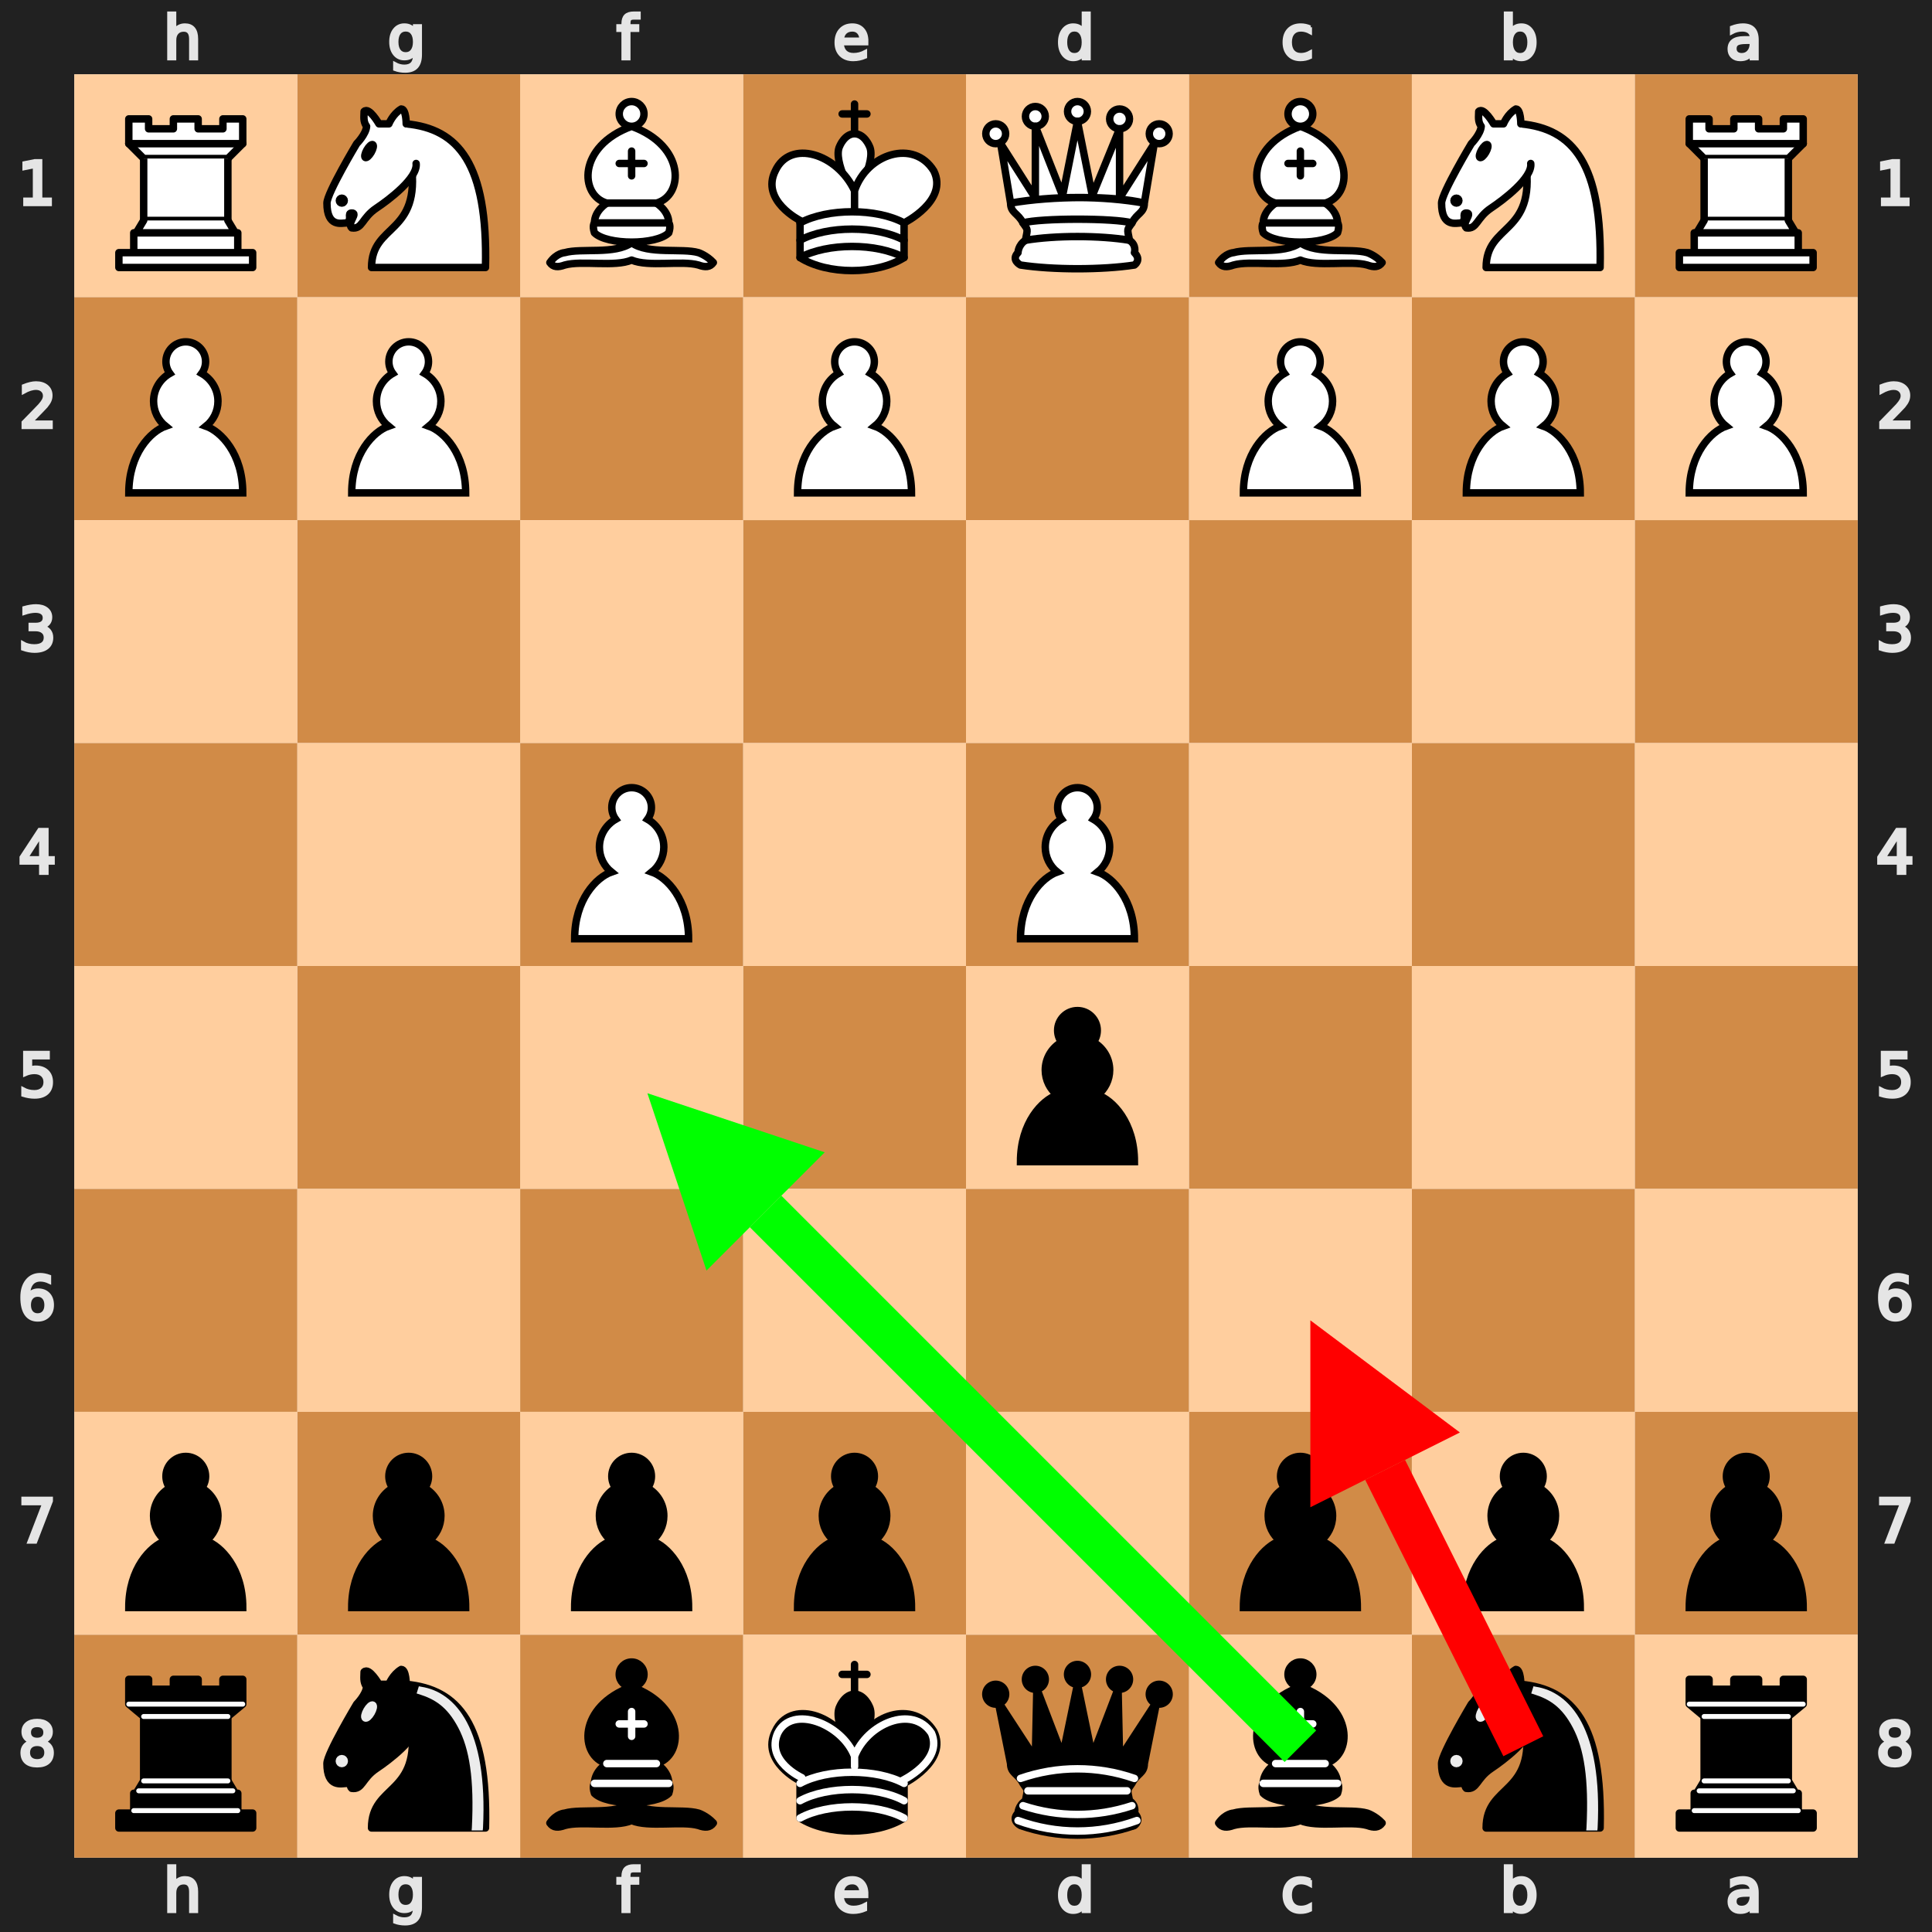
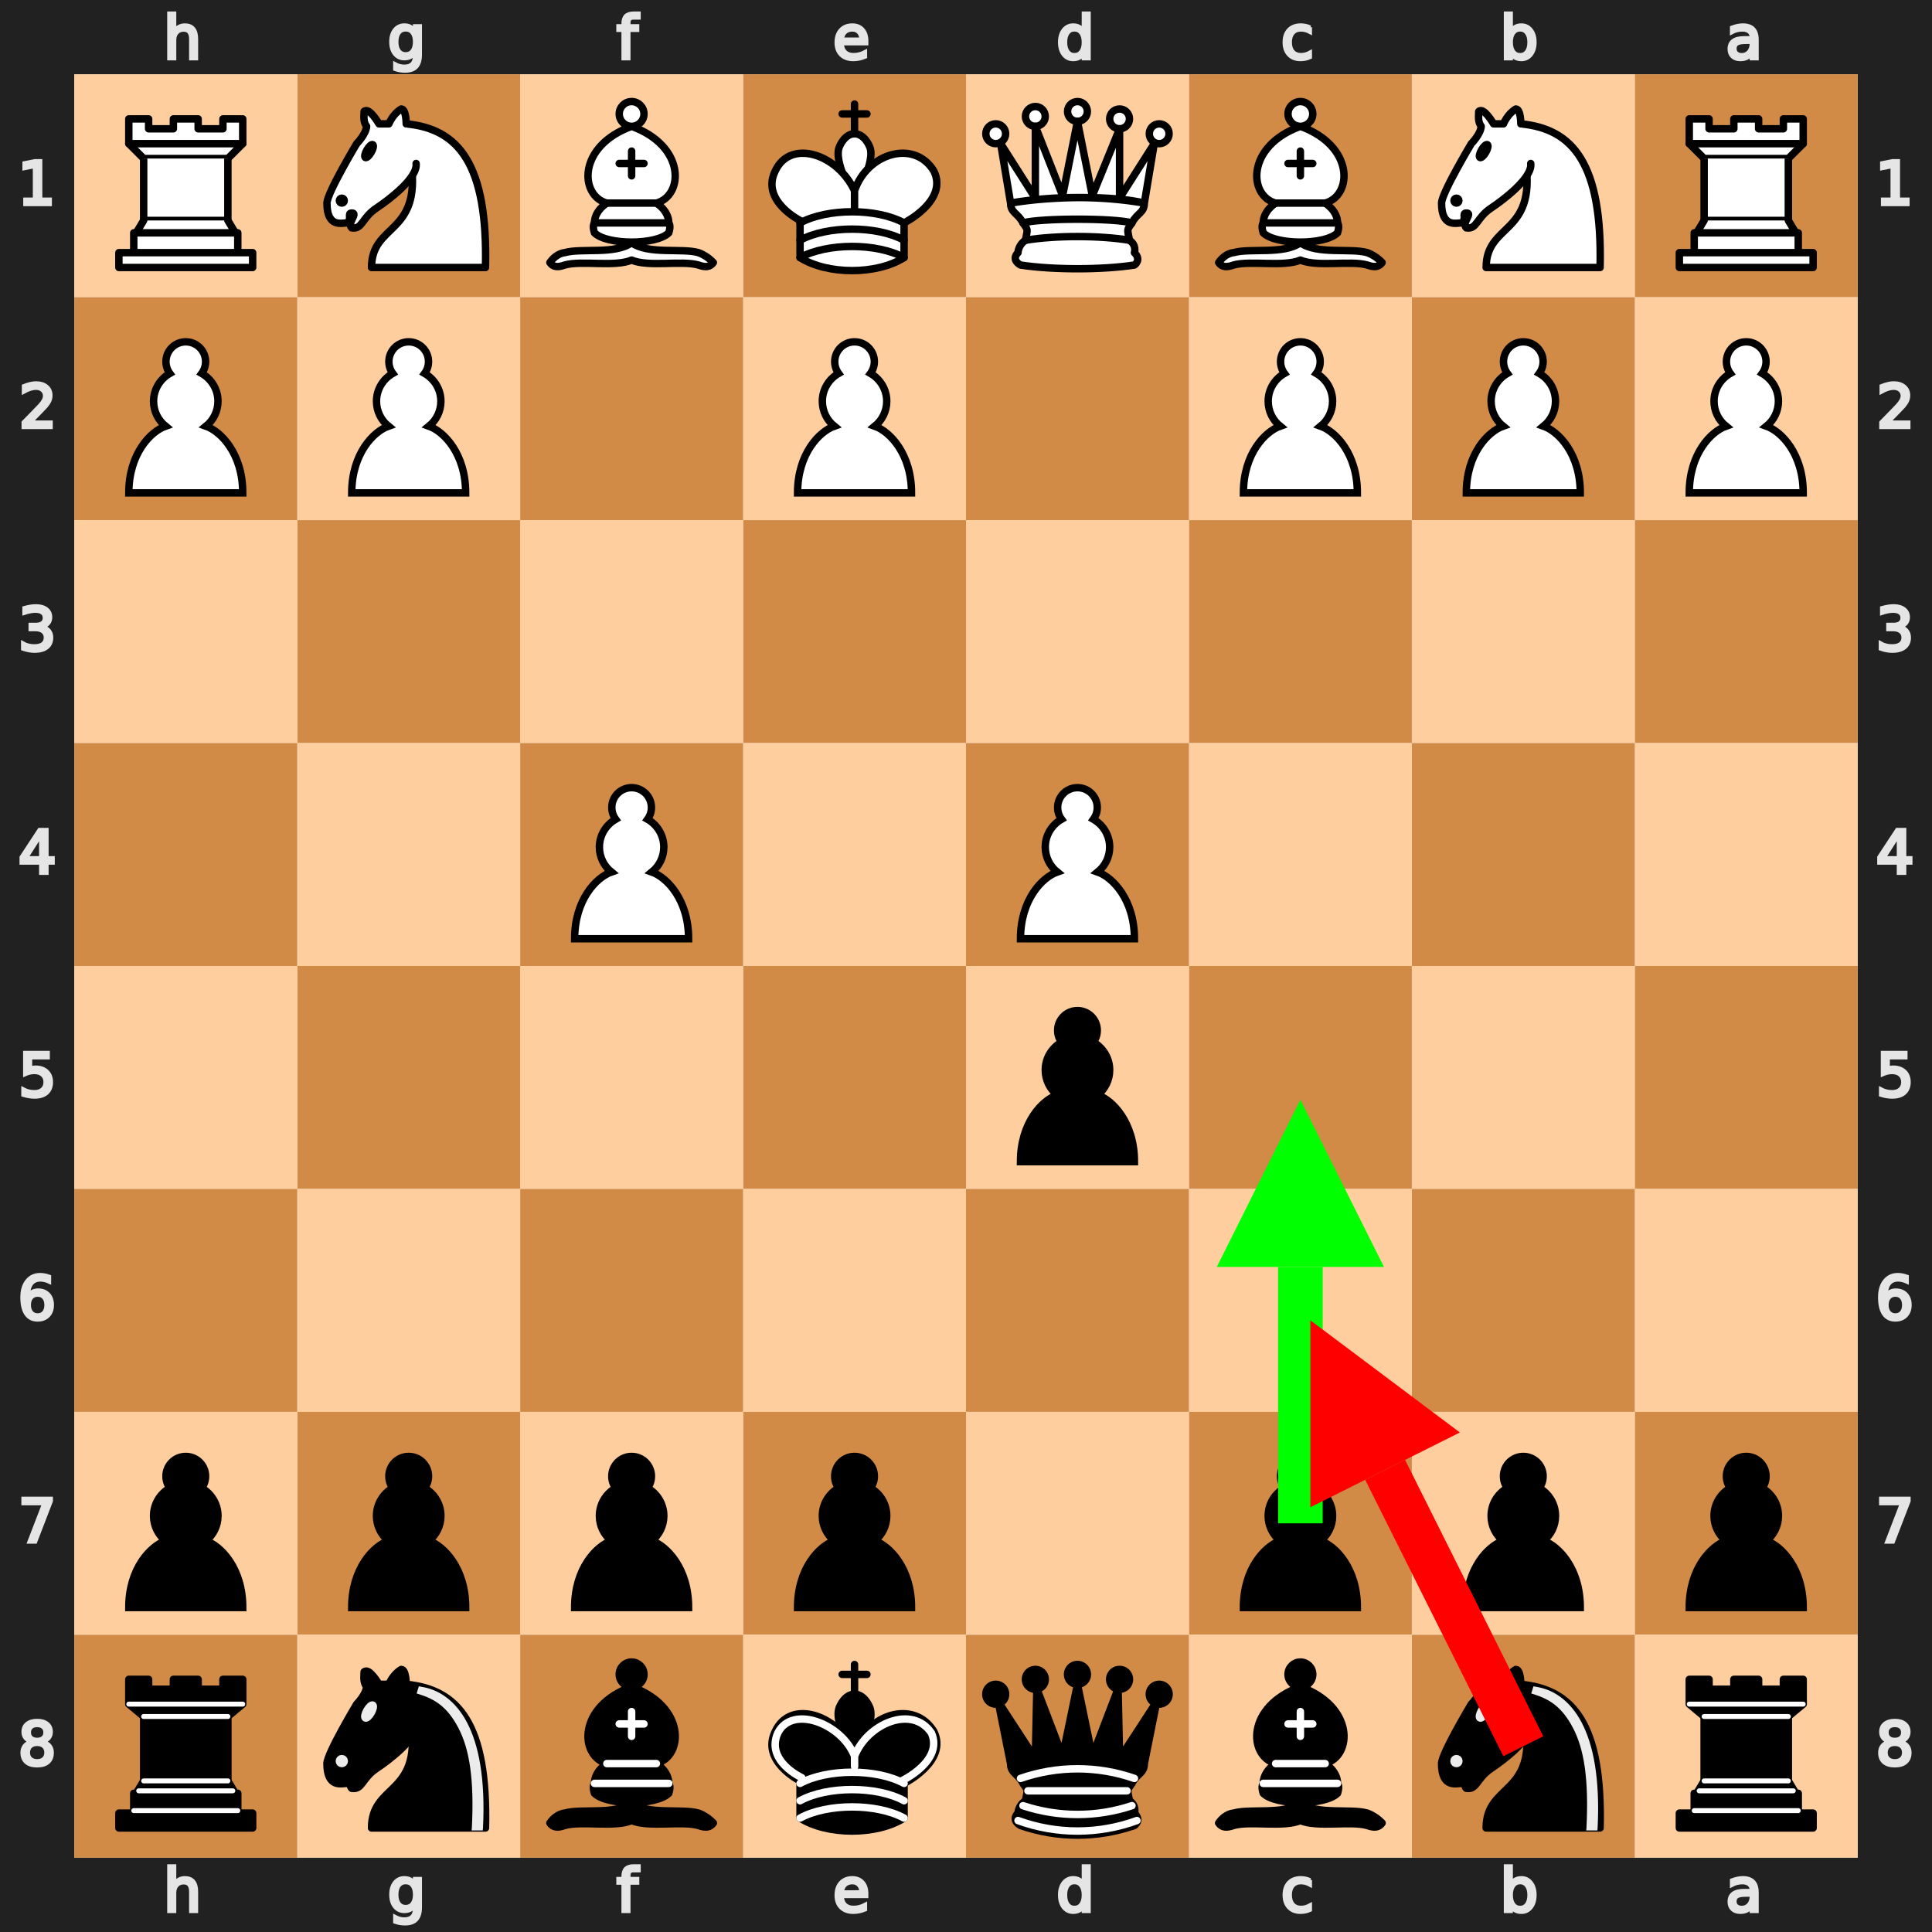
<svg xmlns="http://www.w3.org/2000/svg" xmlns:xlink="http://www.w3.org/1999/xlink" viewBox="0 0 390 390">
  <defs>
    <g id="white-pawn" class="white pawn">
      <path d="M22.5 9c-2.21 0-4 1.79-4 4 0 .89.29 1.71.78 2.38C17.33 16.5 16 18.59 16 21c0 2.03.94 3.84 2.41 5.03-3 1.06-7.41 5.55-7.41 13.47h23c0-7.92-4.41-12.41-7.41-13.47 1.47-1.19 2.41-3 2.41-5.03 0-2.41-1.33-4.5-3.28-5.62.49-.67.78-1.49.78-2.38 0-2.21-1.79-4-4-4z" fill="#fff" stroke="#000" stroke-width="1.5" stroke-linecap="round" />
    </g>
    <g id="white-knight" class="white knight" fill="none" fill-rule="evenodd" stroke="#000" stroke-width="1.5" stroke-linecap="round" stroke-linejoin="round">
      <path d="M 22,10 C 32.5,11 38.5,18 38,39 L 15,39 C 15,30 25,32.5 23,18" style="fill:#ffffff; stroke:#000000;" />
      <path d="M 24,18 C 24.38,20.91 18.45,25.37 16,27 C 13,29 13.18,31.34 11,31 C 9.958,30.06 12.41,27.96 11,28 C 10,28 11.19,29.23 10,30 C 9,30 5.997,31 6,26 C 6,24 12,14 12,14 C 12,14 13.89,12.1 14,10.5 C 13.27,9.506 13.5,8.5 13.5,7.5 C 14.5,6.5 16.5,10 16.5,10 L 18.5,10 C 18.5,10 19.28,8.008 21,7 C 22,7 22,10 22,10" style="fill:#ffffff; stroke:#000000;" />
      <path d="M 9.5 25.5 A 0.5 0.5 0 1 1 8.5,25.5 A 0.5 0.5 0 1 1 9.5 25.5 z" style="fill:#000000; stroke:#000000;" />
      <path d="M 15 15.5 A 0.5 1.5 0 1 1 14,15.5 A 0.5 1.5 0 1 1 15 15.5 z" transform="matrix(0.866,0.5,-0.5,0.866,9.693,-5.173)" style="fill:#000000; stroke:#000000;" />
    </g>
    <g id="white-bishop" class="white bishop" fill="none" fill-rule="evenodd" stroke="#000" stroke-width="1.5" stroke-linecap="round" stroke-linejoin="round">
      <g fill="#fff" stroke-linecap="butt">
        <path d="M9 36c3.39-.97 10.11.43 13.5-2 3.39 2.43 10.11 1.03 13.5 2 0 0 1.65.54 3 2-.68.97-1.65.99-3 .5-3.39-.97-10.11.46-13.5-1-3.39 1.46-10.11.03-13.5 1-1.354.49-2.323.47-3-.5 1.354-1.94 3-2 3-2zM15 32c2.5 2.5 12.5 2.5 15 0 .5-1.5 0-2 0-2 0-2.5-2.5-4-2.5-4 5.5-1.5 6-11.5-5-15.5-11 4-10.5 14-5 15.5 0 0-2.5 1.5-2.5 4 0 0-.5.5 0 2zM25 8a2.5 2.5 0 1 1-5 0 2.5 2.5 0 1 1 5 0z" />
      </g>
      <path d="M17.5 26h10M15 30h15m-7.5-14.5v5M20 18h5" stroke-linejoin="miter" />
    </g>
    <g id="white-rook" class="white rook" fill="#fff" fill-rule="evenodd" stroke="#000" stroke-width="1.5" stroke-linecap="round" stroke-linejoin="round">
      <path d="M9 39h27v-3H9v3zM12 36v-4h21v4H12zM11 14V9h4v2h5V9h5v2h5V9h4v5" stroke-linecap="butt" />
      <path d="M34 14l-3 3H14l-3-3" />
      <path d="M31 17v12.5H14V17" stroke-linecap="butt" stroke-linejoin="miter" />
      <path d="M31 29.5l1.5 2.5h-20l1.5-2.5" />
      <path d="M11 14h23" fill="none" stroke-linejoin="miter" />
    </g>
    <g id="white-queen" class="white queen" fill="#fff" fill-rule="evenodd" stroke="#000" stroke-width="1.5" stroke-linecap="round" stroke-linejoin="round">
      <path d="M8 12a2 2 0 1 1-4 0 2 2 0 1 1 4 0zM24.5 7.5a2 2 0 1 1-4 0 2 2 0 1 1 4 0zM41 12a2 2 0 1 1-4 0 2 2 0 1 1 4 0zM16 8.5a2 2 0 1 1-4 0 2 2 0 1 1 4 0zM33 9a2 2 0 1 1-4 0 2 2 0 1 1 4 0z" />
      <path d="M9 26c8.5-1.5 21-1.5 27 0l2-12-7 11V11l-5.5 13.5-3-15-3 15-5.5-14V25L7 14l2 12zM9 26c0 2 1.5 2 2.5 4 1 1.5 1 1 .5 3.5-1.5 1-1.5 2.5-1.5 2.5-1.5 1.5.5 2.5.5 2.5 6.5 1 16.5 1 23 0 0 0 1.5-1 0-2.5 0 0 .5-1.5-1-2.5-.5-2.5-.5-2 .5-3.5 1-2 2.5-2 2.5-4-8.5-1.5-18.5-1.5-27 0z" stroke-linecap="butt" />
      <path d="M11.5 30c3.5-1 18.5-1 22 0M12 33.5c6-1 15-1 21 0" fill="none" />
    </g>
    <g id="white-king" class="white king" fill="none" fill-rule="evenodd" stroke="#000" stroke-width="1.5" stroke-linecap="round" stroke-linejoin="round">
      <path d="M22.5 11.63V6M20 8h5" stroke-linejoin="miter" />
      <path d="M22.5 25s4.5-7.5 3-10.5c0 0-1-2.5-3-2.5s-3 2.5-3 2.5c-1.5 3 3 10.5 3 10.5" fill="#fff" stroke-linecap="butt" stroke-linejoin="miter" />
      <path d="M11.5 37c5.5 3.5 15.5 3.5 21 0v-7s9-4.5 6-10.5c-4-6.5-13.5-3.5-16 4V27v-3.5c-3.5-7.5-13-10.5-16-4-3 6 5 10 5 10V37z" fill="#fff" />
      <path d="M11.5 30c5.5-3 15.5-3 21 0m-21 3.5c5.5-3 15.5-3 21 0m-21 3.5c5.5-3 15.5-3 21 0" />
    </g>
    <g id="black-pawn" class="black pawn">
      <path d="M22.5 9c-2.21 0-4 1.79-4 4 0 .89.29 1.71.78 2.38C17.33 16.5 16 18.59 16 21c0 2.03.94 3.84 2.41 5.03-3 1.06-7.41 5.55-7.41 13.47h23c0-7.92-4.41-12.41-7.41-13.47 1.47-1.19 2.41-3 2.41-5.03 0-2.41-1.33-4.5-3.28-5.62.49-.67.78-1.49.78-2.38 0-2.21-1.79-4-4-4z" fill="#000" stroke="#000" stroke-width="1.5" stroke-linecap="round" />
    </g>
    <g id="black-knight" class="black knight" fill="none" fill-rule="evenodd" stroke="#000" stroke-width="1.5" stroke-linecap="round" stroke-linejoin="round">
      <path d="M 22,10 C 32.5,11 38.5,18 38,39 L 15,39 C 15,30 25,32.5 23,18" style="fill:#000000; stroke:#000000;" />
      <path d="M 24,18 C 24.38,20.91 18.45,25.37 16,27 C 13,29 13.18,31.34 11,31 C 9.958,30.06 12.41,27.96 11,28 C 10,28 11.19,29.23 10,30 C 9,30 5.997,31 6,26 C 6,24 12,14 12,14 C 12,14 13.89,12.1 14,10.5 C 13.27,9.506 13.5,8.5 13.5,7.5 C 14.5,6.5 16.5,10 16.5,10 L 18.5,10 C 18.5,10 19.28,8.008 21,7 C 22,7 22,10 22,10" style="fill:#000000; stroke:#000000;" />
      <path d="M 9.5 25.5 A 0.5 0.5 0 1 1 8.5,25.5 A 0.5 0.5 0 1 1 9.5 25.5 z" style="fill:#ececec; stroke:#ececec;" />
      <path d="M 15 15.5 A 0.5 1.5 0 1 1 14,15.5 A 0.5 1.5 0 1 1 15 15.5 z" transform="matrix(0.866,0.5,-0.5,0.866,9.693,-5.173)" style="fill:#ececec; stroke:#ececec;" />
      <path d="M 24.55,10.4 L 24.1,11.85 L 24.6,12 C 27.75,13 30.25,14.49 32.5,18.75 C 34.75,23.01 35.75,29.06 35.25,39 L 35.2,39.5 L 37.45,39.5 L 37.5,39 C 38,28.94 36.62,22.15 34.25,17.66 C 31.88,13.17 28.46,11.02 25.06,10.5 L 24.55,10.4 z " style="fill:#ececec; stroke:none;" />
    </g>
    <g id="black-bishop" class="black bishop" fill="none" fill-rule="evenodd" stroke="#000" stroke-width="1.5" stroke-linecap="round" stroke-linejoin="round">
      <path d="M9 36c3.39-.97 10.11.43 13.5-2 3.39 2.43 10.11 1.03 13.5 2 0 0 1.65.54 3 2-.68.97-1.65.99-3 .5-3.39-.97-10.11.46-13.5-1-3.39 1.46-10.11.03-13.5 1-1.354.49-2.323.47-3-.5 1.354-1.94 3-2 3-2zm6-4c2.5 2.5 12.5 2.5 15 0 .5-1.5 0-2 0-2 0-2.5-2.5-4-2.5-4 5.5-1.5 6-11.5-5-15.5-11 4-10.5 14-5 15.5 0 0-2.5 1.5-2.5 4 0 0-.5.5 0 2zM25 8a2.5 2.5 0 1 1-5 0 2.5 2.5 0 1 1 5 0z" fill="#000" stroke-linecap="butt" />
      <path d="M17.5 26h10M15 30h15m-7.5-14.5v5M20 18h5" stroke="#fff" stroke-linejoin="miter" />
    </g>
    <g id="black-rook" class="black rook" fill="#000" fill-rule="evenodd" stroke="#000" stroke-width="1.5" stroke-linecap="round" stroke-linejoin="round">
      <path d="M9 39h27v-3H9v3zM12.5 32l1.5-2.5h17l1.5 2.5h-20zM12 36v-4h21v4H12z" stroke-linecap="butt" />
      <path d="M14 29.5v-13h17v13H14z" stroke-linecap="butt" stroke-linejoin="miter" />
      <path d="M14 16.5L11 14h23l-3 2.5H14zM11 14V9h4v2h5V9h5v2h5V9h4v5H11z" stroke-linecap="butt" />
      <path d="M12 35.5h21M13 31.5h19M14 29.5h17M14 16.5h17M11 14h23" fill="none" stroke="#fff" stroke-width="1" stroke-linejoin="miter" />
    </g>
    <g id="black-queen" class="black queen" fill="#000" fill-rule="evenodd" stroke="#000" stroke-width="1.5" stroke-linecap="round" stroke-linejoin="round">
      <g fill="#000" stroke="none">
        <circle cx="6" cy="12" r="2.75" />
        <circle cx="14" cy="9" r="2.75" />
        <circle cx="22.5" cy="8" r="2.75" />
        <circle cx="31" cy="9" r="2.75" />
        <circle cx="39" cy="12" r="2.75" />
      </g>
      <path d="M9 26c8.5-1.5 21-1.5 27 0l2.5-12.5L31 25l-.3-14.1-5.2 13.6-3-14.5-3 14.5-5.2-13.6L14 25 6.5 13.5 9 26zM9 26c0 2 1.5 2 2.5 4 1 1.5 1 1 .5 3.5-1.5 1-1.5 2.5-1.5 2.5-1.5 1.5.5 2.5.5 2.5 6.5 1 16.5 1 23 0 0 0 1.5-1 0-2.5 0 0 .5-1.5-1-2.5-.5-2.5-.5-2 .5-3.5 1-2 2.5-2 2.5-4-8.5-1.5-18.5-1.5-27 0z" stroke-linecap="butt" />
      <path d="M11 38.5a35 35 1 0 0 23 0" fill="none" stroke-linecap="butt" />
      <path d="M11 29a35 35 1 0 1 23 0M12.5 31.5h20M11.5 34.5a35 35 1 0 0 22 0M10.5 37.5a35 35 1 0 0 24 0" fill="none" stroke="#fff" />
    </g>
    <g id="black-king" class="black king" fill="none" fill-rule="evenodd" stroke="#000" stroke-width="1.5" stroke-linecap="round" stroke-linejoin="round">
      <path d="M22.5 11.63V6" stroke-linejoin="miter" />
      <path d="M22.5 25s4.5-7.5 3-10.5c0 0-1-2.5-3-2.5s-3 2.5-3 2.5c-1.5 3 3 10.5 3 10.5" fill="#000" stroke-linecap="butt" stroke-linejoin="miter" />
      <path d="M11.5 37c5.5 3.5 15.5 3.5 21 0v-7s9-4.5 6-10.5c-4-6.5-13.5-3.5-16 4V27v-3.5c-3.5-7.5-13-10.5-16-4-3 6 5 10 5 10V37z" fill="#000" />
      <path d="M20 8h5" stroke-linejoin="miter" />
      <path d="M32 29.5s8.5-4 6.03-9.65C34.15 14 25 18 22.5 24.5l.01 2.1-.01-2.1C20 18 9.906 14 6.997 19.85c-2.497 5.65 4.853 9 4.853 9M11.5 30c5.5-3 15.5-3 21 0m-21 3.5c5.5-3 15.5-3 21 0m-21 3.5c5.5-3 15.5-3 21 0" stroke="#fff" />
    </g>
  </defs>
  <rect x="7.5" y="7.5" width="375" height="375" fill="none" stroke="#212121" stroke-width="15" />
  <g transform="translate(335, 1) scale(0.75, 0.75)" fill="#e5e5e5" stroke="#e5e5e5">
    <path d="M23.328 10.016q-1.742 0-2.414.398-.672.398-.672 1.36 0 .765.5 1.218.508.445 1.375.445 1.196 0 1.914-.843.727-.852.727-2.258v-.32zm2.867-.594v4.992h-1.437v-1.328q-.492.797-1.227 1.18-.734.375-1.797.375-1.343 0-2.14-.75-.79-.758-.79-2.024 0-1.476.985-2.226.992-.75 2.953-.75h2.016V8.75q0-.992-.656-1.531-.649-.547-1.829-.547-.75 0-1.46.18-.711.18-1.368.539V6.062q.79-.304 1.532-.453.742-.156 1.445-.156 1.898 0 2.836.984.937.985.937 2.985z" />
  </g>
  <g transform="translate(335, 375) scale(0.75, 0.75)" fill="#e5e5e5" stroke="#e5e5e5">
    <path d="M23.328 10.016q-1.742 0-2.414.398-.672.398-.672 1.36 0 .765.5 1.218.508.445 1.375.445 1.196 0 1.914-.843.727-.852.727-2.258v-.32zm2.867-.594v4.992h-1.437v-1.328q-.492.797-1.227 1.18-.734.375-1.797.375-1.343 0-2.14-.75-.79-.758-.79-2.024 0-1.476.985-2.226.992-.75 2.953-.75h2.016V8.75q0-.992-.656-1.531-.649-.547-1.829-.547-.75 0-1.46.18-.711.18-1.368.539V6.062q.79-.304 1.532-.453.742-.156 1.445-.156 1.898 0 2.836.984.937.985.937 2.985z" />
  </g>
  <g transform="translate(290, 1) scale(0.75, 0.75)" fill="#e5e5e5" stroke="#e5e5e5">
    <path d="M24.922 10.047q0-1.586-.656-2.485-.649-.906-1.79-.906-1.14 0-1.796.906-.649.899-.649 2.485 0 1.586.649 2.492.656.898 1.797.898 1.14 0 1.789-.898.656-.906.656-2.492zm-4.89-3.055q.452-.781 1.14-1.156.695-.383 1.656-.383 1.594 0 2.586 1.266 1 1.265 1 3.328 0 2.062-1 3.328-.992 1.266-2.586 1.266-.96 0-1.656-.375-.688-.383-1.14-1.164v1.312h-1.446V2.258h1.445z" />
  </g>
  <g transform="translate(290, 375) scale(0.75, 0.75)" fill="#e5e5e5" stroke="#e5e5e5">
    <path d="M24.922 10.047q0-1.586-.656-2.485-.649-.906-1.79-.906-1.14 0-1.796.906-.649.899-.649 2.485 0 1.586.649 2.492.656.898 1.797.898 1.14 0 1.789-.898.656-.906.656-2.492zm-4.89-3.055q.452-.781 1.14-1.156.695-.383 1.656-.383 1.594 0 2.586 1.266 1 1.265 1 3.328 0 2.062-1 3.328-.992 1.266-2.586 1.266-.96 0-1.656-.375-.688-.383-1.14-1.164v1.312h-1.446V2.258h1.445z" />
  </g>
  <g transform="translate(245, 1) scale(0.75, 0.75)" fill="#e5e5e5" stroke="#e5e5e5">
    <path d="M25.96 6v1.344q-.608-.336-1.226-.5-.609-.172-1.234-.172-1.398 0-2.172.89-.773.883-.773 2.485 0 1.601.773 2.492.774.883 2.172.883.625 0 1.234-.164.618-.172 1.227-.508v1.328q-.602.281-1.25.422-.64.14-1.367.14-1.977 0-3.14-1.242-1.165-1.242-1.165-3.351 0-2.14 1.172-3.367 1.18-1.227 3.227-1.227.664 0 1.296.14.633.134 1.227.407z" />
  </g>
  <g transform="translate(245, 375) scale(0.75, 0.75)" fill="#e5e5e5" stroke="#e5e5e5">
    <path d="M25.96 6v1.344q-.608-.336-1.226-.5-.609-.172-1.234-.172-1.398 0-2.172.89-.773.883-.773 2.485 0 1.601.773 2.492.774.883 2.172.883.625 0 1.234-.164.618-.172 1.227-.508v1.328q-.602.281-1.25.422-.64.14-1.367.14-1.977 0-3.14-1.242-1.165-1.242-1.165-3.351 0-2.14 1.172-3.367 1.18-1.227 3.227-1.227.664 0 1.296.14.633.134 1.227.407z" />
  </g>
  <g transform="translate(200, 1) scale(0.75, 0.75)" fill="#e5e5e5" stroke="#e5e5e5">
    <path d="M24.973 6.992V2.258h1.437v12.156h-1.437v-1.312q-.453.78-1.149 1.164-.687.375-1.656.375-1.586 0-2.586-1.266-.992-1.266-.992-3.328 0-2.063.992-3.328 1-1.266 2.586-1.266.969 0 1.656.383.696.375 1.149 1.156zm-4.899 3.055q0 1.586.649 2.492.656.898 1.797.898 1.14 0 1.796-.898.657-.906.657-2.492 0-1.586-.657-2.485-.656-.906-1.796-.906-1.141 0-1.797.906-.649.899-.649 2.485z" />
  </g>
  <g transform="translate(200, 375) scale(0.75, 0.75)" fill="#e5e5e5" stroke="#e5e5e5">
    <path d="M24.973 6.992V2.258h1.437v12.156h-1.437v-1.312q-.453.78-1.149 1.164-.687.375-1.656.375-1.586 0-2.586-1.266-.992-1.266-.992-3.328 0-2.063.992-3.328 1-1.266 2.586-1.266.969 0 1.656.383.696.375 1.149 1.156zm-4.899 3.055q0 1.586.649 2.492.656.898 1.797.898 1.14 0 1.796-.898.657-.906.657-2.492 0-1.586-.657-2.485-.656-.906-1.796-.906-1.141 0-1.797.906-.649.899-.649 2.485z" />
  </g>
  <g transform="translate(155, 1) scale(0.75, 0.75)" fill="#e5e5e5" stroke="#e5e5e5">
    <path d="M26.555 9.68v.703h-6.61q.094 1.484.89 2.265.806.774 2.235.774.828 0 1.602-.203.781-.203 1.547-.61v1.36q-.774.328-1.586.5-.813.172-1.649.172-2.093 0-3.32-1.22-1.219-1.218-1.219-3.296 0-2.148 1.157-3.406 1.164-1.266 3.132-1.266 1.766 0 2.79 1.14 1.03 1.134 1.03 3.087zm-1.438-.422q-.015-1.18-.664-1.883-.64-.703-1.703-.703-1.203 0-1.93.68-.718.68-.828 1.914z" />
  </g>
  <g transform="translate(155, 375) scale(0.75, 0.75)" fill="#e5e5e5" stroke="#e5e5e5">
    <path d="M26.555 9.68v.703h-6.61q.094 1.484.89 2.265.806.774 2.235.774.828 0 1.602-.203.781-.203 1.547-.61v1.36q-.774.328-1.586.5-.813.172-1.649.172-2.093 0-3.32-1.22-1.219-1.218-1.219-3.296 0-2.148 1.157-3.406 1.164-1.266 3.132-1.266 1.766 0 2.79 1.14 1.03 1.134 1.03 3.087zm-1.438-.422q-.015-1.18-.664-1.883-.64-.703-1.703-.703-1.203 0-1.93.68-.718.68-.828 1.914z" />
  </g>
  <g transform="translate(110, 1) scale(0.75, 0.75)" fill="#e5e5e5" stroke="#e5e5e5">
    <path d="M25.285 2.258v1.195H23.91q-.773 0-1.078.313-.297.312-.297 1.125v.773h2.367v1.117h-2.367v7.633H21.09V6.781h-1.375V5.664h1.375v-.61q0-1.46.68-2.124.68-.672 2.156-.672z" />
  </g>
  <g transform="translate(110, 375) scale(0.75, 0.75)" fill="#e5e5e5" stroke="#e5e5e5">
    <path d="M25.285 2.258v1.195H23.91q-.773 0-1.078.313-.297.312-.297 1.125v.773h2.367v1.117h-2.367v7.633H21.09V6.781h-1.375V5.664h1.375v-.61q0-1.46.68-2.124.68-.672 2.156-.672z" />
  </g>
  <g transform="translate(65, 1) scale(0.75, 0.75)" fill="#e5e5e5" stroke="#e5e5e5">
    <path d="M24.973 9.937q0-1.562-.649-2.421-.64-.86-1.804-.86-1.157 0-1.805.86-.64.859-.64 2.421 0 1.555.64 2.415.648.859 1.805.859 1.164 0 1.804-.86.649-.859.649-2.414zm1.437 3.391q0 2.234-.992 3.32-.992 1.094-3.04 1.094-.757 0-1.429-.117-.672-.11-1.304-.344v-1.398q.632.344 1.25.508.617.164 1.257.164 1.414 0 2.118-.743.703-.734.703-2.226v-.711q-.446.773-1.141 1.156-.695.383-1.664.383-1.61 0-2.594-1.227-.984-1.226-.984-3.25 0-2.03.984-3.257.985-1.227 2.594-1.227.969 0 1.664.383t1.14 1.156V5.664h1.438z" />
  </g>
  <g transform="translate(65, 375) scale(0.75, 0.75)" fill="#e5e5e5" stroke="#e5e5e5">
    <path d="M24.973 9.937q0-1.562-.649-2.421-.64-.86-1.804-.86-1.157 0-1.805.86-.64.859-.64 2.421 0 1.555.64 2.415.648.859 1.805.859 1.164 0 1.804-.86.649-.859.649-2.414zm1.437 3.391q0 2.234-.992 3.32-.992 1.094-3.04 1.094-.757 0-1.429-.117-.672-.11-1.304-.344v-1.398q.632.344 1.25.508.617.164 1.257.164 1.414 0 2.118-.743.703-.734.703-2.226v-.711q-.446.773-1.141 1.156-.695.383-1.664.383-1.61 0-2.594-1.227-.984-1.226-.984-3.25 0-2.03.984-3.257.985-1.227 2.594-1.227.969 0 1.664.383t1.14 1.156V5.664h1.438z" />
  </g>
  <g transform="translate(20, 1) scale(0.75, 0.75)" fill="#e5e5e5" stroke="#e5e5e5">
    <path d="M26.164 9.133v5.281h-1.437V9.18q0-1.243-.485-1.86-.484-.617-1.453-.617-1.164 0-1.836.742-.672.742-.672 2.024v4.945h-1.445V2.258h1.445v4.765q.516-.789 1.211-1.18.703-.39 1.617-.39 1.508 0 2.282.938.773.93.773 2.742z" />
  </g>
  <g transform="translate(20, 375) scale(0.75, 0.75)" fill="#e5e5e5" stroke="#e5e5e5">
    <path d="M26.164 9.133v5.281h-1.437V9.18q0-1.243-.485-1.86-.484-.617-1.453-.617-1.164 0-1.836.742-.672.742-.672 2.024v4.945h-1.445V2.258h1.445v4.765q.516-.789 1.211-1.18.703-.39 1.617-.39 1.508 0 2.282.938.773.93.773 2.742z" />
  </g>
  <g transform="translate(0, 20) scale(0.75, 0.75)" fill="#e5e5e5" stroke="#e5e5e5">
    <path d="M6.754 26.996h2.578v-8.898l-2.805.562v-1.437l2.79-.563h1.578v10.336h2.578v1.328h-6.72z" />
  </g>
  <g transform="translate(375, 20) scale(0.75, 0.75)" fill="#e5e5e5" stroke="#e5e5e5">
    <path d="M6.754 26.996h2.578v-8.898l-2.805.562v-1.437l2.79-.563h1.578v10.336h2.578v1.328h-6.72z" />
  </g>
  <g transform="translate(0, 65) scale(0.75, 0.75)" fill="#e5e5e5" stroke="#e5e5e5">
    <path d="M8.195 26.996h5.508v1.328H6.297v-1.328q.898-.93 2.445-2.492 1.555-1.57 1.953-2.024.758-.851 1.055-1.437.305-.594.305-1.164 0-.93-.657-1.516-.648-.586-1.695-.586-.742 0-1.57.258-.82.258-1.758.781v-1.593q.953-.383 1.781-.578.828-.196 1.516-.196 1.812 0 2.89.906 1.079.907 1.079 2.422 0 .72-.274 1.368-.265.64-.976 1.515-.196.227-1.243 1.313-1.046 1.078-2.953 3.023z" />
  </g>
  <g transform="translate(375, 65) scale(0.75, 0.75)" fill="#e5e5e5" stroke="#e5e5e5">
    <path d="M8.195 26.996h5.508v1.328H6.297v-1.328q.898-.93 2.445-2.492 1.555-1.57 1.953-2.024.758-.851 1.055-1.437.305-.594.305-1.164 0-.93-.657-1.516-.648-.586-1.695-.586-.742 0-1.57.258-.82.258-1.758.781v-1.593q.953-.383 1.781-.578.828-.196 1.516-.196 1.812 0 2.89.906 1.079.907 1.079 2.422 0 .72-.274 1.368-.265.64-.976 1.515-.196.227-1.243 1.313-1.046 1.078-2.953 3.023z" />
  </g>
  <g transform="translate(0, 110) scale(0.75, 0.75)" fill="#e5e5e5" stroke="#e5e5e5">
    <path d="M11.434 22.035q1.132.242 1.765 1.008.64.766.64 1.89 0 1.727-1.187 2.672-1.187.946-3.375.946-.734 0-1.515-.149-.774-.14-1.602-.43V26.45q.656.383 1.438.578.78.196 1.632.196 1.485 0 2.258-.586.782-.586.782-1.703 0-1.032-.727-1.61-.719-.586-2.008-.586h-1.36v-1.297h1.423q1.164 0 1.78-.46.618-.47.618-1.344 0-.899-.64-1.375-.633-.485-1.82-.485-.65 0-1.391.141-.743.14-1.633.437V16.95q.898-.25 1.68-.375.788-.125 1.484-.125 1.797 0 2.844.82 1.046.813 1.046 2.204 0 .968-.554 1.64-.555.664-1.578.922z" />
  </g>
  <g transform="translate(375, 110) scale(0.75, 0.75)" fill="#e5e5e5" stroke="#e5e5e5">
    <path d="M11.434 22.035q1.132.242 1.765 1.008.64.766.64 1.89 0 1.727-1.187 2.672-1.187.946-3.375.946-.734 0-1.515-.149-.774-.14-1.602-.43V26.45q.656.383 1.438.578.78.196 1.632.196 1.485 0 2.258-.586.782-.586.782-1.703 0-1.032-.727-1.61-.719-.586-2.008-.586h-1.36v-1.297h1.423q1.164 0 1.78-.46.618-.47.618-1.344 0-.899-.64-1.375-.633-.485-1.82-.485-.65 0-1.391.141-.743.14-1.633.437V16.95q.898-.25 1.68-.375.788-.125 1.484-.125 1.797 0 2.844.82 1.046.813 1.046 2.204 0 .968-.554 1.64-.555.664-1.578.922z" />
  </g>
  <g transform="translate(0, 155) scale(0.75, 0.75)" fill="#e5e5e5" stroke="#e5e5e5">
    <path d="M11.016 18.035L7.03 24.262h3.985zm-.414-1.375h1.984v7.602h1.664v1.312h-1.664v2.75h-1.57v-2.75H5.75v-1.523z" />
  </g>
  <g transform="translate(375, 155) scale(0.75, 0.75)" fill="#e5e5e5" stroke="#e5e5e5">
    <path d="M11.016 18.035L7.03 24.262h3.985zm-.414-1.375h1.984v7.602h1.664v1.312h-1.664v2.75h-1.57v-2.75H5.75v-1.523z" />
  </g>
  <g transform="translate(0, 200) scale(0.75, 0.75)" fill="#e5e5e5" stroke="#e5e5e5">
    <path d="M6.719 16.66h6.195v1.328h-4.75v2.86q.344-.118.688-.172.343-.063.687-.063 1.953 0 3.094 1.07 1.14 1.07 1.14 2.899 0 1.883-1.171 2.93-1.172 1.039-3.305 1.039-.735 0-1.5-.125-.758-.125-1.57-.375v-1.586q.703.383 1.453.57.75.188 1.586.188 1.351 0 2.14-.711.79-.711.79-1.93 0-1.219-.79-1.93-.789-.71-2.14-.71-.633 0-1.266.14-.625.14-1.281.438z" />
  </g>
  <g transform="translate(375, 200) scale(0.75, 0.75)" fill="#e5e5e5" stroke="#e5e5e5">
    <path d="M6.719 16.66h6.195v1.328h-4.75v2.86q.344-.118.688-.172.343-.063.687-.063 1.953 0 3.094 1.07 1.14 1.07 1.14 2.899 0 1.883-1.171 2.93-1.172 1.039-3.305 1.039-.735 0-1.5-.125-.758-.125-1.57-.375v-1.586q.703.383 1.453.57.75.188 1.586.188 1.351 0 2.14-.711.79-.711.79-1.93 0-1.219-.79-1.93-.789-.71-2.14-.71-.633 0-1.266.14-.625.14-1.281.438z" />
  </g>
  <g transform="translate(0, 245) scale(0.75, 0.75)" fill="#e5e5e5" stroke="#e5e5e5">
    <path d="M10.137 21.863q-1.063 0-1.688.727-.617.726-.617 1.992 0 1.258.617 1.992.625.727 1.688.727 1.062 0 1.68-.727.624-.734.624-1.992 0-1.266-.625-1.992-.617-.727-1.68-.727zm3.133-4.945v1.437q-.594-.28-1.204-.43-.601-.148-1.195-.148-1.562 0-2.39 1.055-.82 1.055-.938 3.188.46-.68 1.156-1.04.696-.367 1.531-.367 1.758 0 2.774 1.07 1.023 1.063 1.023 2.899 0 1.797-1.062 2.883-1.063 1.086-2.828 1.086-2.024 0-3.094-1.547-1.07-1.555-1.07-4.5 0-2.766 1.312-4.406 1.313-1.649 3.524-1.649.593 0 1.195.117.61.118 1.266.352z" />
  </g>
  <g transform="translate(375, 245) scale(0.75, 0.75)" fill="#e5e5e5" stroke="#e5e5e5">
    <path d="M10.137 21.863q-1.063 0-1.688.727-.617.726-.617 1.992 0 1.258.617 1.992.625.727 1.688.727 1.062 0 1.68-.727.624-.734.624-1.992 0-1.266-.625-1.992-.617-.727-1.68-.727zm3.133-4.945v1.437q-.594-.28-1.204-.43-.601-.148-1.195-.148-1.562 0-2.39 1.055-.82 1.055-.938 3.188.46-.68 1.156-1.04.696-.367 1.531-.367 1.758 0 2.774 1.07 1.023 1.063 1.023 2.899 0 1.797-1.062 2.883-1.063 1.086-2.828 1.086-2.024 0-3.094-1.547-1.07-1.555-1.07-4.5 0-2.766 1.312-4.406 1.313-1.649 3.524-1.649.593 0 1.195.117.61.118 1.266.352z" />
  </g>
  <g transform="translate(0, 290) scale(0.75, 0.75)" fill="#e5e5e5" stroke="#e5e5e5">
    <path d="M6.25 16.66h7.5v.672L9.516 28.324H7.867l3.985-10.336H6.25z" />
  </g>
  <g transform="translate(375, 290) scale(0.75, 0.75)" fill="#e5e5e5" stroke="#e5e5e5">
    <path d="M6.25 16.66h7.5v.672L9.516 28.324H7.867l3.985-10.336H6.25z" />
  </g>
  <g transform="translate(0, 335) scale(0.75, 0.75)" fill="#e5e5e5" stroke="#e5e5e5">
    <path d="M10 22.785q-1.125 0-1.773.602-.641.601-.641 1.656t.64 1.656q.649.602 1.774.602t1.773-.602q.649-.61.649-1.656 0-1.055-.649-1.656-.64-.602-1.773-.602zm-1.578-.672q-1.016-.25-1.586-.945-.563-.695-.563-1.695 0-1.399.993-2.211 1-.813 2.734-.813 1.742 0 2.734.813.993.812.993 2.21 0 1-.57 1.696-.563.695-1.571.945 1.14.266 1.773 1.04.641.773.641 1.89 0 1.695-1.04 2.602-1.03.906-2.96.906t-2.969-.906Q6 26.738 6 25.043q0-1.117.64-1.89.641-.774 1.782-1.04zm-.578-2.492q0 .906.562 1.414.57.508 1.594.508 1.016 0 1.586-.508.578-.508.578-1.414 0-.906-.578-1.414-.57-.508-1.586-.508-1.023 0-1.594.508-.562.508-.562 1.414z" />
  </g>
  <g transform="translate(375, 335) scale(0.75, 0.75)" fill="#e5e5e5" stroke="#e5e5e5">
    <path d="M10 22.785q-1.125 0-1.773.602-.641.601-.641 1.656t.64 1.656q.649.602 1.774.602t1.773-.602q.649-.61.649-1.656 0-1.055-.649-1.656-.64-.602-1.773-.602zm-1.578-.672q-1.016-.25-1.586-.945-.563-.695-.563-1.695 0-1.399.993-2.211 1-.813 2.734-.813 1.742 0 2.734.813.993.812.993 2.21 0 1-.57 1.696-.563.695-1.571.945 1.14.266 1.773 1.04.641.773.641 1.89 0 1.695-1.04 2.602-1.03.906-2.96.906t-2.969-.906Q6 26.738 6 25.043q0-1.117.64-1.89.641-.774 1.782-1.04zm-.578-2.492q0 .906.562 1.414.57.508 1.594.508 1.016 0 1.586-.508.578-.508.578-1.414 0-.906-.578-1.414-.57-.508-1.586-.508-1.023 0-1.594.508-.562.508-.562 1.414z" />
  </g>
  <rect x="330" y="15" width="45" height="45" class="square dark a1" stroke="none" fill="#d18b47" />
  <rect x="285" y="15" width="45" height="45" class="square light b1" stroke="none" fill="#ffce9e" />
  <rect x="240" y="15" width="45" height="45" class="square dark c1" stroke="none" fill="#d18b47" />
  <rect x="195" y="15" width="45" height="45" class="square light d1" stroke="none" fill="#ffce9e" />
  <rect x="150" y="15" width="45" height="45" class="square dark e1" stroke="none" fill="#d18b47" />
  <rect x="105" y="15" width="45" height="45" class="square light f1" stroke="none" fill="#ffce9e" />
  <rect x="60" y="15" width="45" height="45" class="square dark g1" stroke="none" fill="#d18b47" />
  <rect x="15" y="15" width="45" height="45" class="square light h1" stroke="none" fill="#ffce9e" />
  <rect x="330" y="60" width="45" height="45" class="square light a2" stroke="none" fill="#ffce9e" />
  <rect x="285" y="60" width="45" height="45" class="square dark b2" stroke="none" fill="#d18b47" />
  <rect x="240" y="60" width="45" height="45" class="square light c2" stroke="none" fill="#ffce9e" />
  <rect x="195" y="60" width="45" height="45" class="square dark d2" stroke="none" fill="#d18b47" />
  <rect x="150" y="60" width="45" height="45" class="square light e2" stroke="none" fill="#ffce9e" />
  <rect x="105" y="60" width="45" height="45" class="square dark f2" stroke="none" fill="#d18b47" />
  <rect x="60" y="60" width="45" height="45" class="square light g2" stroke="none" fill="#ffce9e" />
  <rect x="15" y="60" width="45" height="45" class="square dark h2" stroke="none" fill="#d18b47" />
  <rect x="330" y="105" width="45" height="45" class="square dark a3" stroke="none" fill="#d18b47" />
  <rect x="285" y="105" width="45" height="45" class="square light b3" stroke="none" fill="#ffce9e" />
  <rect x="240" y="105" width="45" height="45" class="square dark c3" stroke="none" fill="#d18b47" />
  <rect x="195" y="105" width="45" height="45" class="square light d3" stroke="none" fill="#ffce9e" />
  <rect x="150" y="105" width="45" height="45" class="square dark e3" stroke="none" fill="#d18b47" />
  <rect x="105" y="105" width="45" height="45" class="square light f3" stroke="none" fill="#ffce9e" />
  <rect x="60" y="105" width="45" height="45" class="square dark g3" stroke="none" fill="#d18b47" />
  <rect x="15" y="105" width="45" height="45" class="square light h3" stroke="none" fill="#ffce9e" />
  <rect x="330" y="150" width="45" height="45" class="square light a4" stroke="none" fill="#ffce9e" />
  <rect x="285" y="150" width="45" height="45" class="square dark b4" stroke="none" fill="#d18b47" />
  <rect x="240" y="150" width="45" height="45" class="square light c4" stroke="none" fill="#ffce9e" />
  <rect x="195" y="150" width="45" height="45" class="square dark d4" stroke="none" fill="#d18b47" />
  <rect x="150" y="150" width="45" height="45" class="square light e4" stroke="none" fill="#ffce9e" />
  <rect x="105" y="150" width="45" height="45" class="square dark f4" stroke="none" fill="#d18b47" />
  <rect x="60" y="150" width="45" height="45" class="square light g4" stroke="none" fill="#ffce9e" />
  <rect x="15" y="150" width="45" height="45" class="square dark h4" stroke="none" fill="#d18b47" />
  <rect x="330" y="195" width="45" height="45" class="square dark a5" stroke="none" fill="#d18b47" />
  <rect x="285" y="195" width="45" height="45" class="square light b5" stroke="none" fill="#ffce9e" />
  <rect x="240" y="195" width="45" height="45" class="square dark c5" stroke="none" fill="#d18b47" />
  <rect x="195" y="195" width="45" height="45" class="square light d5" stroke="none" fill="#ffce9e" />
  <rect x="150" y="195" width="45" height="45" class="square dark e5" stroke="none" fill="#d18b47" />
  <rect x="105" y="195" width="45" height="45" class="square light f5" stroke="none" fill="#ffce9e" />
  <rect x="60" y="195" width="45" height="45" class="square dark g5" stroke="none" fill="#d18b47" />
  <rect x="15" y="195" width="45" height="45" class="square light h5" stroke="none" fill="#ffce9e" />
  <rect x="330" y="240" width="45" height="45" class="square light a6" stroke="none" fill="#ffce9e" />
  <rect x="285" y="240" width="45" height="45" class="square dark b6" stroke="none" fill="#d18b47" />
  <rect x="240" y="240" width="45" height="45" class="square light c6" stroke="none" fill="#ffce9e" />
  <rect x="195" y="240" width="45" height="45" class="square dark d6" stroke="none" fill="#d18b47" />
  <rect x="150" y="240" width="45" height="45" class="square light e6" stroke="none" fill="#ffce9e" />
  <rect x="105" y="240" width="45" height="45" class="square dark f6" stroke="none" fill="#d18b47" />
  <rect x="60" y="240" width="45" height="45" class="square light g6" stroke="none" fill="#ffce9e" />
  <rect x="15" y="240" width="45" height="45" class="square dark h6" stroke="none" fill="#d18b47" />
  <rect x="330" y="285" width="45" height="45" class="square dark a7" stroke="none" fill="#d18b47" />
  <rect x="285" y="285" width="45" height="45" class="square light b7" stroke="none" fill="#ffce9e" />
  <rect x="240" y="285" width="45" height="45" class="square dark c7" stroke="none" fill="#d18b47" />
  <rect x="195" y="285" width="45" height="45" class="square light d7" stroke="none" fill="#ffce9e" />
  <rect x="150" y="285" width="45" height="45" class="square dark e7" stroke="none" fill="#d18b47" />
  <rect x="105" y="285" width="45" height="45" class="square light f7" stroke="none" fill="#ffce9e" />
  <rect x="60" y="285" width="45" height="45" class="square dark g7" stroke="none" fill="#d18b47" />
  <rect x="15" y="285" width="45" height="45" class="square light h7" stroke="none" fill="#ffce9e" />
  <rect x="330" y="330" width="45" height="45" class="square light a8" stroke="none" fill="#ffce9e" />
  <rect x="285" y="330" width="45" height="45" class="square dark b8" stroke="none" fill="#d18b47" />
  <rect x="240" y="330" width="45" height="45" class="square light c8" stroke="none" fill="#ffce9e" />
  <rect x="195" y="330" width="45" height="45" class="square dark d8" stroke="none" fill="#d18b47" />
  <rect x="150" y="330" width="45" height="45" class="square light e8" stroke="none" fill="#ffce9e" />
  <rect x="105" y="330" width="45" height="45" class="square dark f8" stroke="none" fill="#d18b47" />
  <rect x="60" y="330" width="45" height="45" class="square light g8" stroke="none" fill="#ffce9e" />
  <rect x="15" y="330" width="45" height="45" class="square dark h8" stroke="none" fill="#d18b47" />
  <use href="#white-rook" xlink:href="#white-rook" transform="translate(330, 15)" />
  <use href="#white-knight" xlink:href="#white-knight" transform="translate(285, 15)" />
  <use href="#white-bishop" xlink:href="#white-bishop" transform="translate(240, 15)" />
  <use href="#white-queen" xlink:href="#white-queen" transform="translate(195, 15)" />
  <use href="#white-king" xlink:href="#white-king" transform="translate(150, 15)" />
  <use href="#white-bishop" xlink:href="#white-bishop" transform="translate(105, 15)" />
  <use href="#white-knight" xlink:href="#white-knight" transform="translate(60, 15)" />
  <use href="#white-rook" xlink:href="#white-rook" transform="translate(15, 15)" />
  <use href="#white-pawn" xlink:href="#white-pawn" transform="translate(330, 60)" />
  <use href="#white-pawn" xlink:href="#white-pawn" transform="translate(285, 60)" />
  <use href="#white-pawn" xlink:href="#white-pawn" transform="translate(240, 60)" />
  <use href="#white-pawn" xlink:href="#white-pawn" transform="translate(150, 60)" />
  <use href="#white-pawn" xlink:href="#white-pawn" transform="translate(60, 60)" />
  <use href="#white-pawn" xlink:href="#white-pawn" transform="translate(15, 60)" />
  <use href="#white-pawn" xlink:href="#white-pawn" transform="translate(195, 150)" />
  <use href="#white-pawn" xlink:href="#white-pawn" transform="translate(105, 150)" />
  <use href="#black-pawn" xlink:href="#black-pawn" transform="translate(195, 195)" />
  <use href="#black-pawn" xlink:href="#black-pawn" transform="translate(330, 285)" />
  <use href="#black-pawn" xlink:href="#black-pawn" transform="translate(285, 285)" />
  <use href="#black-pawn" xlink:href="#black-pawn" transform="translate(240, 285)" />
  <use href="#black-pawn" xlink:href="#black-pawn" transform="translate(150, 285)" />
  <use href="#black-pawn" xlink:href="#black-pawn" transform="translate(105, 285)" />
  <use href="#black-pawn" xlink:href="#black-pawn" transform="translate(60, 285)" />
  <use href="#black-pawn" xlink:href="#black-pawn" transform="translate(15, 285)" />
  <use href="#black-rook" xlink:href="#black-rook" transform="translate(330, 330)" />
  <use href="#black-knight" xlink:href="#black-knight" transform="translate(285, 330)" />
  <use href="#black-bishop" xlink:href="#black-bishop" transform="translate(240, 330)" />
  <use href="#black-queen" xlink:href="#black-queen" transform="translate(195, 330)" />
  <use href="#black-king" xlink:href="#black-king" transform="translate(150, 330)" />
  <use href="#black-bishop" xlink:href="#black-bishop" transform="translate(105, 330)" />
  <use href="#black-knight" xlink:href="#black-knight" transform="translate(60, 330)" />
  <use href="#black-rook" xlink:href="#black-rook" transform="translate(15, 330)" />
-   <line x1="262.5" y1="352.5" x2="154.547" y2="244.547" stroke="#00ff00" stroke-width="9.0" stroke-linecap="butt" class="arrow" />
-   <polygon points="130.682,220.682 142.614,256.479 166.479,232.614" fill="#00ff00" class="arrow" />
+   <line x1="262.5" y1="307.5" x2="262.5" y2="255.75" stroke="#00ff00" stroke-width="9.0" stroke-linecap="butt" class="arrow" />
+   <polygon points="262.5,222.0 245.625,255.75 279.375,255.75" fill="#00ff00" class="arrow" />
  <line x1="307.5" y1="352.5" x2="279.606" y2="296.712" stroke="#ff0000" stroke-width="9.0" stroke-linecap="butt" class="arrow" />
  <polygon points="264.512,266.525 264.512,304.259 294.699,289.165" fill="#ff0000" class="arrow" />
</svg>
